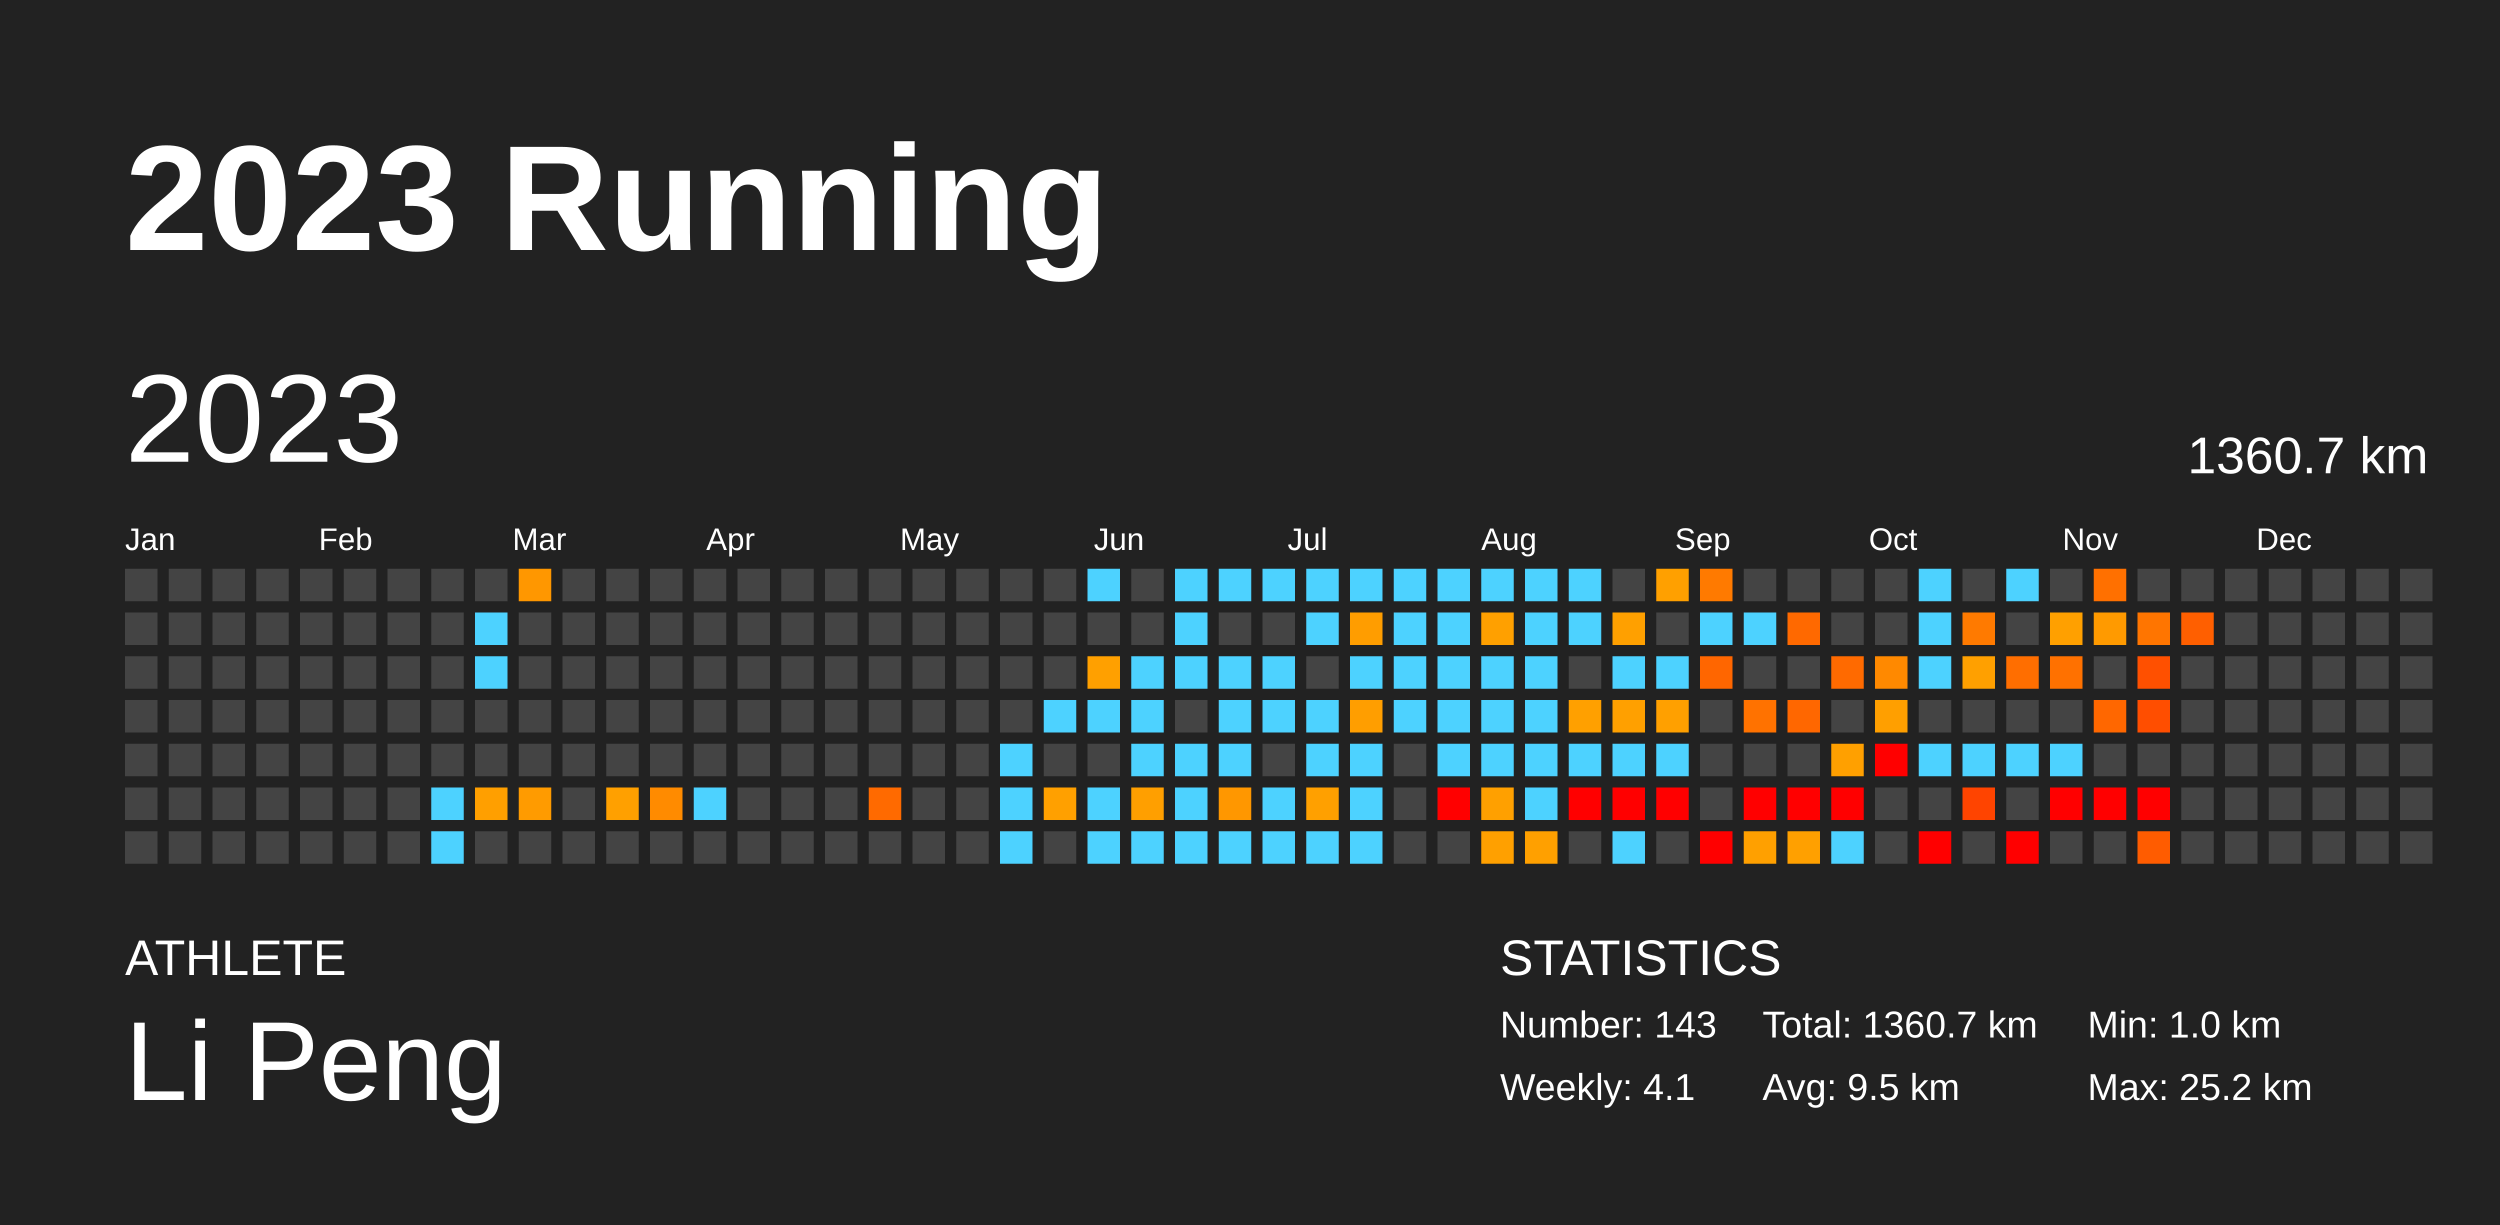
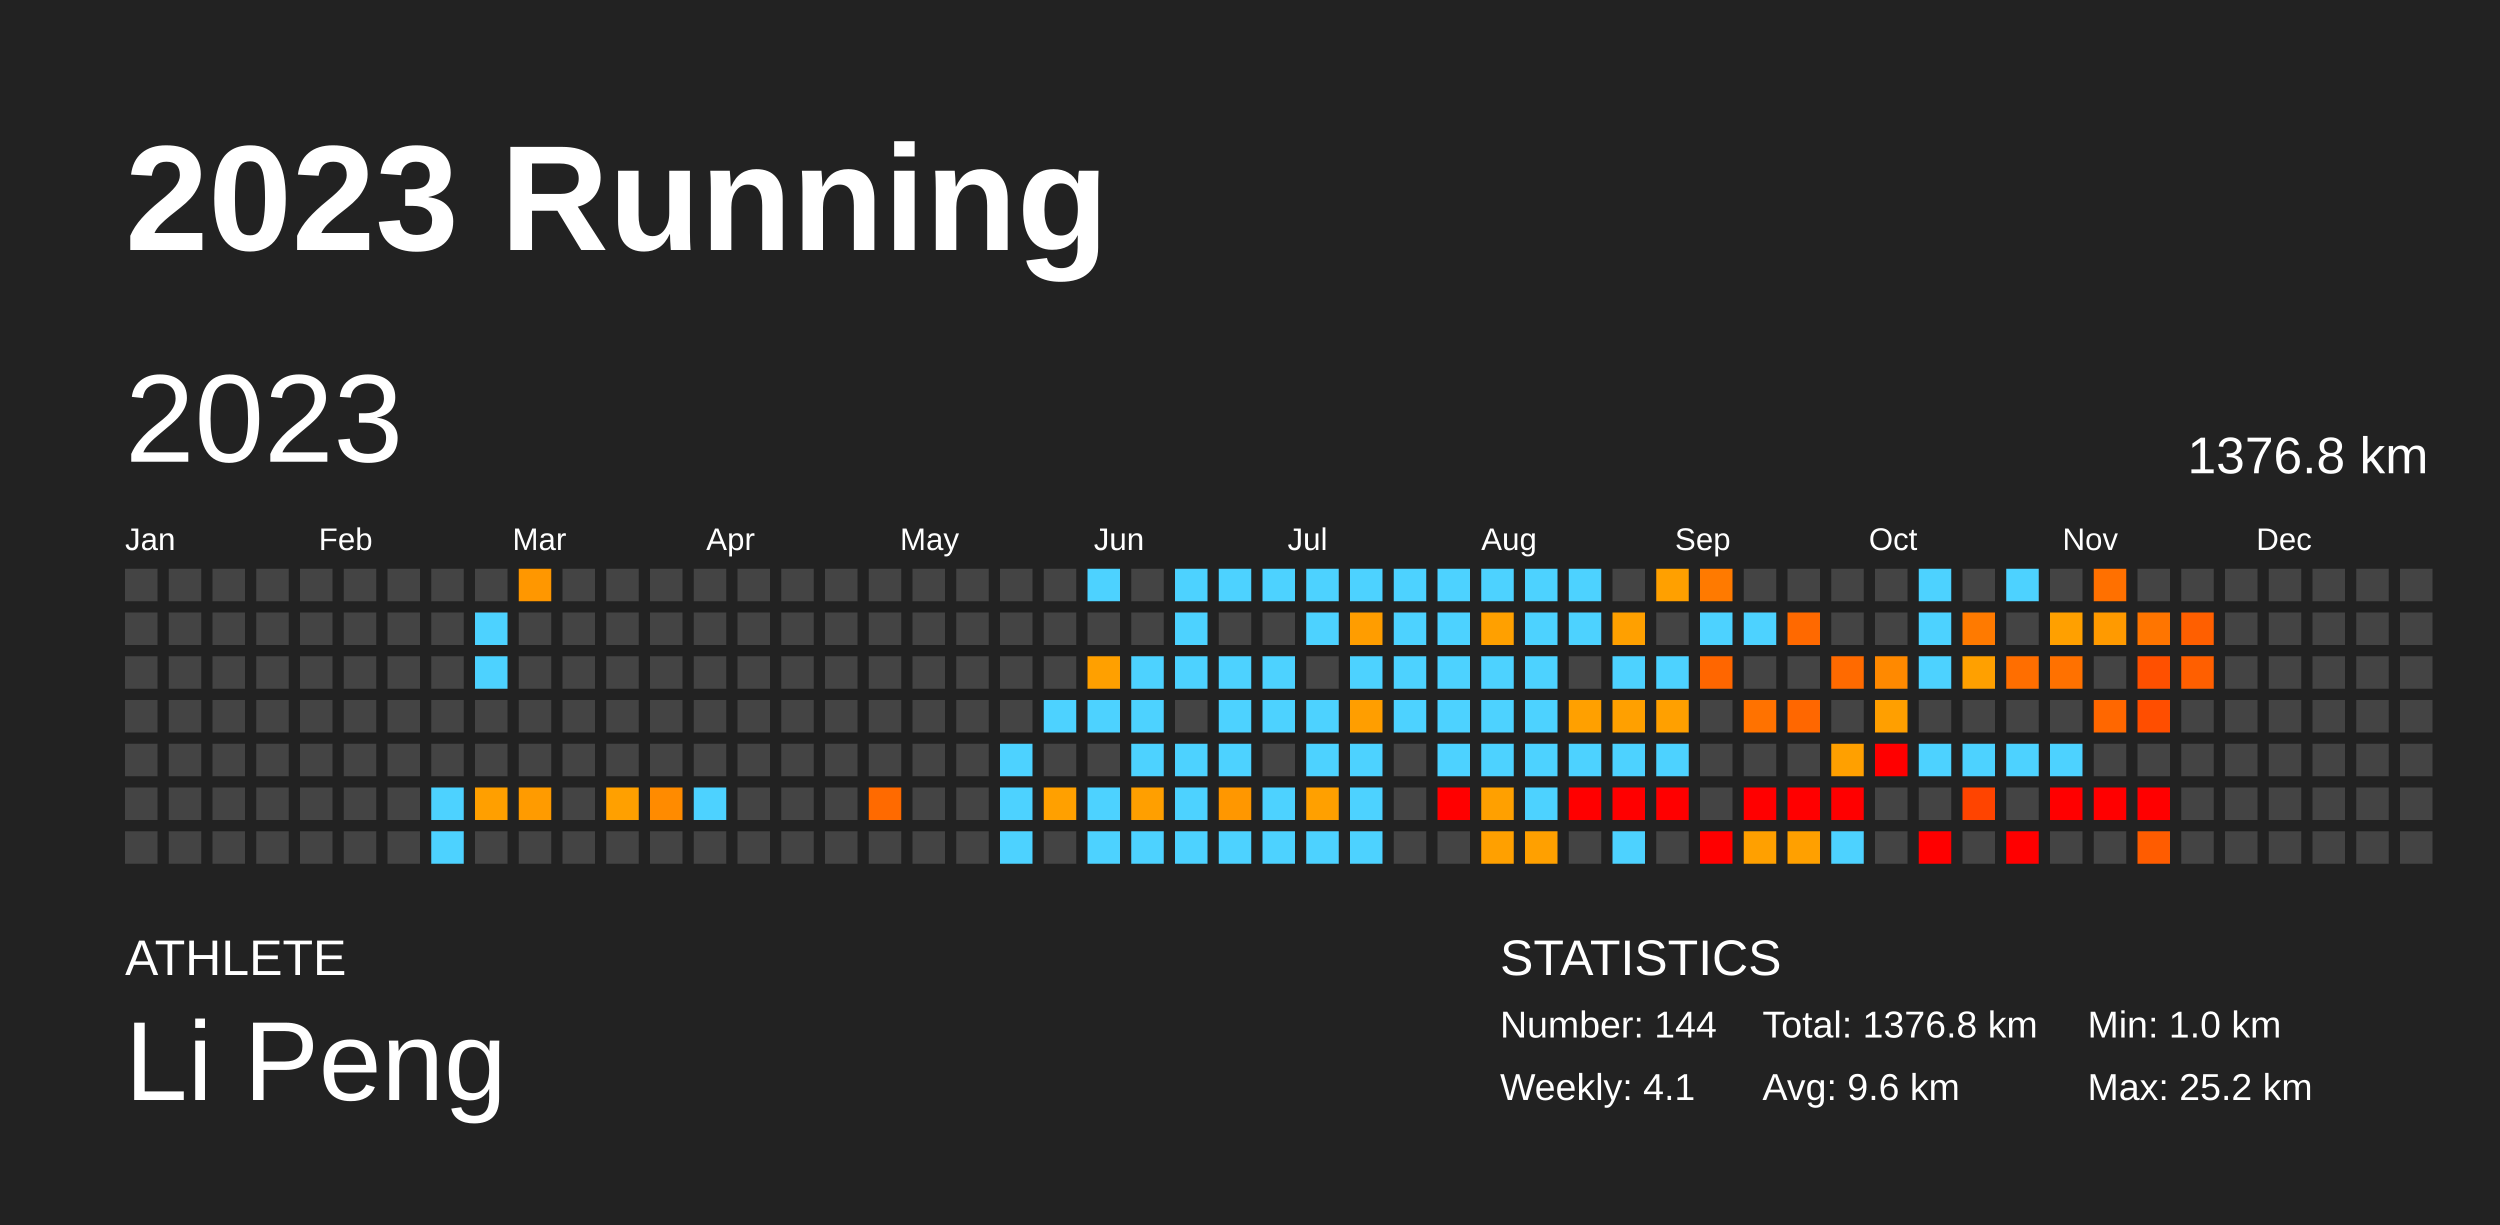
<svg xmlns="http://www.w3.org/2000/svg" baseProfile="full" height="98mm" version="1.1" viewBox="0,0,200,98" width="200mm">
  <defs />
  <rect fill="#222222" height="98" width="200" x="0" y="0" />
  <text fill="#FFFFFF" style="font-size:12px; font-family:Arial; font-weight:bold;" x="10" y="20">2023 Running</text>
  <text fill="#FFFFFF" style="font-size:4px; font-family:Arial" x="10" y="78">ATHLETE</text>
  <text fill="#FFFFFF" style="font-size:9px; font-family:Arial" x="10" y="88">Li Peng</text>
  <text fill="#FFFFFF" style="font-size:4px; font-family:Arial" x="120" y="78">STATISTICS</text>
-   <text fill="#FFFFFF" style="font-size:3px; font-family:Arial" x="120" y="83">Number: 143</text>
+   <text fill="#FFFFFF" style="font-size:3px; font-family:Arial" x="120" y="83">Number: 144</text>
  <text fill="#FFFFFF" style="font-size:3px; font-family:Arial" x="120" y="88">Weekly: 4.1</text>
-   <text fill="#FFFFFF" style="font-size:3px; font-family:Arial" x="141" y="83">Total: 1360.7 km</text>
-   <text fill="#FFFFFF" style="font-size:3px; font-family:Arial" x="141" y="88">Avg: 9.5 km</text>
+   <text fill="#FFFFFF" style="font-size:3px; font-family:Arial" x="141" y="83">Total: 1376.8 km</text>
+   <text fill="#FFFFFF" style="font-size:3px; font-family:Arial" x="141" y="88">Avg: 9.6 km</text>
  <text fill="#FFFFFF" style="font-size:3px; font-family:Arial" x="167" y="83">Min: 1.0 km</text>
  <text fill="#FFFFFF" style="font-size:3px; font-family:Arial" x="167" y="88">Max: 25.2 km</text>
  <text dominant-baseline="hanging" fill="#FFFFFF" style="font-size:10.0px; font-family:Arial;" x="10" y="30">2023</text>
-   <text dominant-baseline="hanging" fill="#FFFFFF" style="font-size:4.125px; font-family:Arial;" x="175" y="35">1360.7 km</text>
+   <text dominant-baseline="hanging" fill="#FFFFFF" style="font-size:4.125px; font-family:Arial;" x="175" y="35">1376.8 km</text>
  <text fill="#FFFFFF" style="font-size:2.5px; font-family:Arial" x="10.0" y="44">Jan</text>
  <text fill="#FFFFFF" style="font-size:2.5px; font-family:Arial" x="25.5" y="44">Feb</text>
  <text fill="#FFFFFF" style="font-size:2.5px; font-family:Arial" x="41.0" y="44">Mar</text>
  <text fill="#FFFFFF" style="font-size:2.5px; font-family:Arial" x="56.5" y="44">Apr</text>
  <text fill="#FFFFFF" style="font-size:2.5px; font-family:Arial" x="72.0" y="44">May</text>
  <text fill="#FFFFFF" style="font-size:2.5px; font-family:Arial" x="87.5" y="44">Jun</text>
  <text fill="#FFFFFF" style="font-size:2.5px; font-family:Arial" x="103.0" y="44">Jul</text>
  <text fill="#FFFFFF" style="font-size:2.5px; font-family:Arial" x="118.5" y="44">Aug</text>
  <text fill="#FFFFFF" style="font-size:2.5px; font-family:Arial" x="134.0" y="44">Sep</text>
  <text fill="#FFFFFF" style="font-size:2.5px; font-family:Arial" x="149.5" y="44">Oct</text>
  <text fill="#FFFFFF" style="font-size:2.5px; font-family:Arial" x="165.0" y="44">Nov</text>
  <text fill="#FFFFFF" style="font-size:2.5px; font-family:Arial" x="180.5" y="44">Dec</text>
  <rect fill="#444444" height="2.6" width="2.6" x="10.0" y="45.5" />
  <rect fill="#444444" height="2.6" width="2.6" x="10.0" y="49.0" />
  <rect fill="#444444" height="2.6" width="2.6" x="10.0" y="52.5" />
  <rect fill="#444444" height="2.6" width="2.6" x="10.0" y="56.0" />
  <rect fill="#444444" height="2.6" width="2.6" x="10.0" y="59.5" />
  <rect fill="#444444" height="2.6" width="2.6" x="10.0" y="63.0" />
  <rect fill="#444444" height="2.6" width="2.6" x="10.0" y="66.5" />
  <rect fill="#444444" height="2.6" width="2.6" x="13.5" y="45.5" />
  <rect fill="#444444" height="2.6" width="2.6" x="13.5" y="49.0" />
  <rect fill="#444444" height="2.6" width="2.6" x="13.5" y="52.5" />
  <rect fill="#444444" height="2.6" width="2.6" x="13.5" y="56.0" />
  <rect fill="#444444" height="2.6" width="2.6" x="13.5" y="59.5" />
  <rect fill="#444444" height="2.6" width="2.6" x="13.5" y="63.0" />
  <rect fill="#444444" height="2.6" width="2.6" x="13.5" y="66.5" />
  <rect fill="#444444" height="2.6" width="2.6" x="17.0" y="45.5" />
  <rect fill="#444444" height="2.6" width="2.6" x="17.0" y="49.0" />
  <rect fill="#444444" height="2.6" width="2.6" x="17.0" y="52.5" />
  <rect fill="#444444" height="2.6" width="2.6" x="17.0" y="56.0" />
  <rect fill="#444444" height="2.6" width="2.6" x="17.0" y="59.5" />
  <rect fill="#444444" height="2.6" width="2.6" x="17.0" y="63.0" />
  <rect fill="#444444" height="2.6" width="2.6" x="17.0" y="66.5" />
  <rect fill="#444444" height="2.6" width="2.6" x="20.5" y="45.5" />
  <rect fill="#444444" height="2.6" width="2.6" x="20.5" y="49.0" />
  <rect fill="#444444" height="2.6" width="2.6" x="20.5" y="52.5" />
  <rect fill="#444444" height="2.6" width="2.6" x="20.5" y="56.0" />
  <rect fill="#444444" height="2.6" width="2.6" x="20.5" y="59.5" />
  <rect fill="#444444" height="2.6" width="2.6" x="20.5" y="63.0" />
  <rect fill="#444444" height="2.6" width="2.6" x="20.5" y="66.5" />
  <rect fill="#444444" height="2.6" width="2.6" x="24.0" y="45.5" />
  <rect fill="#444444" height="2.6" width="2.6" x="24.0" y="49.0" />
  <rect fill="#444444" height="2.6" width="2.6" x="24.0" y="52.5" />
  <rect fill="#444444" height="2.6" width="2.6" x="24.0" y="56.0" />
  <rect fill="#444444" height="2.6" width="2.6" x="24.0" y="59.5" />
  <rect fill="#444444" height="2.6" width="2.6" x="24.0" y="63.0" />
  <rect fill="#444444" height="2.6" width="2.6" x="24.0" y="66.5" />
  <rect fill="#444444" height="2.6" width="2.6" x="27.5" y="45.5" />
  <rect fill="#444444" height="2.6" width="2.6" x="27.5" y="49.0" />
  <rect fill="#444444" height="2.6" width="2.6" x="27.5" y="52.5" />
  <rect fill="#444444" height="2.6" width="2.6" x="27.5" y="56.0" />
  <rect fill="#444444" height="2.6" width="2.6" x="27.5" y="59.5" />
  <rect fill="#444444" height="2.6" width="2.6" x="27.5" y="63.0" />
  <rect fill="#444444" height="2.6" width="2.6" x="27.5" y="66.5" />
  <rect fill="#444444" height="2.6" width="2.6" x="31.0" y="45.5" />
  <rect fill="#444444" height="2.6" width="2.6" x="31.0" y="49.0" />
  <rect fill="#444444" height="2.6" width="2.6" x="31.0" y="52.5" />
  <rect fill="#444444" height="2.6" width="2.6" x="31.0" y="56.0" />
  <rect fill="#444444" height="2.6" width="2.6" x="31.0" y="59.5" />
  <rect fill="#444444" height="2.6" width="2.6" x="31.0" y="63.0" />
  <rect fill="#444444" height="2.6" width="2.6" x="31.0" y="66.5" />
  <rect fill="#444444" height="2.6" width="2.6" x="34.5" y="45.5" />
  <rect fill="#444444" height="2.6" width="2.6" x="34.5" y="49.0" />
  <rect fill="#444444" height="2.6" width="2.6" x="34.5" y="52.5" />
  <rect fill="#444444" height="2.6" width="2.6" x="34.5" y="56.0" />
  <rect fill="#444444" height="2.6" width="2.6" x="34.5" y="59.5" />
  <rect fill="#4dd2ff" height="2.6" width="2.6" x="34.5" y="63.0" />
  <rect fill="#4dd2ff" height="2.6" width="2.6" x="34.5" y="66.5" />
  <rect fill="#444444" height="2.6" width="2.6" x="38.0" y="45.5" />
  <rect fill="#4dd2ff" height="2.6" width="2.6" x="38.0" y="49.0" />
  <rect fill="#4dd2ff" height="2.6" width="2.6" x="38.0" y="52.5" />
  <rect fill="#444444" height="2.6" width="2.6" x="38.0" y="56.0" />
  <rect fill="#444444" height="2.6" width="2.6" x="38.0" y="59.5" />
  <rect fill="#ff9f00" height="2.6" width="2.6" x="38.0" y="63.0" />
  <rect fill="#444444" height="2.6" width="2.6" x="38.0" y="66.5" />
  <rect fill="#ff9700" height="2.6" width="2.6" x="41.5" y="45.5" />
  <rect fill="#444444" height="2.6" width="2.6" x="41.5" y="49.0" />
  <rect fill="#444444" height="2.6" width="2.6" x="41.5" y="52.5" />
  <rect fill="#444444" height="2.6" width="2.6" x="41.5" y="56.0" />
  <rect fill="#444444" height="2.6" width="2.6" x="41.5" y="59.5" />
  <rect fill="#ff9b00" height="2.6" width="2.6" x="41.5" y="63.0" />
  <rect fill="#444444" height="2.6" width="2.6" x="41.5" y="66.5" />
  <rect fill="#444444" height="2.6" width="2.6" x="45.0" y="45.5" />
  <rect fill="#444444" height="2.6" width="2.6" x="45.0" y="49.0" />
  <rect fill="#444444" height="2.6" width="2.6" x="45.0" y="52.5" />
  <rect fill="#444444" height="2.6" width="2.6" x="45.0" y="56.0" />
  <rect fill="#444444" height="2.6" width="2.6" x="45.0" y="59.5" />
  <rect fill="#444444" height="2.6" width="2.6" x="45.0" y="63.0" />
  <rect fill="#444444" height="2.6" width="2.6" x="45.0" y="66.5" />
  <rect fill="#444444" height="2.6" width="2.6" x="48.5" y="45.5" />
  <rect fill="#444444" height="2.6" width="2.6" x="48.5" y="49.0" />
  <rect fill="#444444" height="2.6" width="2.6" x="48.5" y="52.5" />
  <rect fill="#444444" height="2.6" width="2.6" x="48.5" y="56.0" />
  <rect fill="#444444" height="2.6" width="2.6" x="48.5" y="59.5" />
  <rect fill="#ffa000" height="2.6" width="2.6" x="48.5" y="63.0" />
  <rect fill="#444444" height="2.6" width="2.6" x="48.5" y="66.5" />
  <rect fill="#444444" height="2.6" width="2.6" x="52.0" y="45.5" />
  <rect fill="#444444" height="2.6" width="2.6" x="52.0" y="49.0" />
  <rect fill="#444444" height="2.6" width="2.6" x="52.0" y="52.5" />
  <rect fill="#444444" height="2.6" width="2.6" x="52.0" y="56.0" />
  <rect fill="#444444" height="2.6" width="2.6" x="52.0" y="59.5" />
  <rect fill="#ff8b00" height="2.6" width="2.6" x="52.0" y="63.0" />
  <rect fill="#444444" height="2.6" width="2.6" x="52.0" y="66.5" />
  <rect fill="#444444" height="2.6" width="2.6" x="55.5" y="45.5" />
  <rect fill="#444444" height="2.6" width="2.6" x="55.5" y="49.0" />
  <rect fill="#444444" height="2.6" width="2.6" x="55.5" y="52.5" />
  <rect fill="#444444" height="2.6" width="2.6" x="55.5" y="56.0" />
  <rect fill="#444444" height="2.6" width="2.6" x="55.5" y="59.5" />
  <rect fill="#4dd2ff" height="2.6" width="2.6" x="55.5" y="63.0" />
  <rect fill="#444444" height="2.6" width="2.6" x="55.5" y="66.5" />
  <rect fill="#444444" height="2.6" width="2.6" x="59.0" y="45.5" />
  <rect fill="#444444" height="2.6" width="2.6" x="59.0" y="49.0" />
  <rect fill="#444444" height="2.6" width="2.6" x="59.0" y="52.5" />
  <rect fill="#444444" height="2.6" width="2.6" x="59.0" y="56.0" />
  <rect fill="#444444" height="2.6" width="2.6" x="59.0" y="59.5" />
  <rect fill="#444444" height="2.6" width="2.6" x="59.0" y="63.0" />
  <rect fill="#444444" height="2.6" width="2.6" x="59.0" y="66.5" />
  <rect fill="#444444" height="2.6" width="2.6" x="62.5" y="45.5" />
  <rect fill="#444444" height="2.6" width="2.6" x="62.5" y="49.0" />
  <rect fill="#444444" height="2.6" width="2.6" x="62.5" y="52.5" />
  <rect fill="#444444" height="2.6" width="2.6" x="62.5" y="56.0" />
  <rect fill="#444444" height="2.6" width="2.6" x="62.5" y="59.5" />
  <rect fill="#444444" height="2.6" width="2.6" x="62.5" y="63.0" />
  <rect fill="#444444" height="2.6" width="2.6" x="62.5" y="66.5" />
  <rect fill="#444444" height="2.6" width="2.6" x="66.0" y="45.5" />
  <rect fill="#444444" height="2.6" width="2.6" x="66.0" y="49.0" />
  <rect fill="#444444" height="2.6" width="2.6" x="66.0" y="52.5" />
  <rect fill="#444444" height="2.6" width="2.6" x="66.0" y="56.0" />
  <rect fill="#444444" height="2.6" width="2.6" x="66.0" y="59.5" />
  <rect fill="#444444" height="2.6" width="2.6" x="66.0" y="63.0" />
  <rect fill="#444444" height="2.6" width="2.6" x="66.0" y="66.5" />
  <rect fill="#444444" height="2.6" width="2.6" x="69.5" y="45.5" />
  <rect fill="#444444" height="2.6" width="2.6" x="69.5" y="49.0" />
  <rect fill="#444444" height="2.6" width="2.6" x="69.5" y="52.5" />
  <rect fill="#444444" height="2.6" width="2.6" x="69.5" y="56.0" />
  <rect fill="#444444" height="2.6" width="2.6" x="69.5" y="59.5" />
  <rect fill="#ff6a00" height="2.6" width="2.6" x="69.5" y="63.0" />
  <rect fill="#444444" height="2.6" width="2.6" x="69.5" y="66.5" />
  <rect fill="#444444" height="2.6" width="2.6" x="73.0" y="45.5" />
  <rect fill="#444444" height="2.6" width="2.6" x="73.0" y="49.0" />
  <rect fill="#444444" height="2.6" width="2.6" x="73.0" y="52.5" />
  <rect fill="#444444" height="2.6" width="2.6" x="73.0" y="56.0" />
  <rect fill="#444444" height="2.6" width="2.6" x="73.0" y="59.5" />
  <rect fill="#444444" height="2.6" width="2.6" x="73.0" y="63.0" />
  <rect fill="#444444" height="2.6" width="2.6" x="73.0" y="66.5" />
  <rect fill="#444444" height="2.6" width="2.6" x="76.5" y="45.5" />
  <rect fill="#444444" height="2.6" width="2.6" x="76.5" y="49.0" />
  <rect fill="#444444" height="2.6" width="2.6" x="76.5" y="52.5" />
  <rect fill="#444444" height="2.6" width="2.6" x="76.5" y="56.0" />
  <rect fill="#444444" height="2.6" width="2.6" x="76.5" y="59.5" />
  <rect fill="#444444" height="2.6" width="2.6" x="76.5" y="63.0" />
  <rect fill="#444444" height="2.6" width="2.6" x="76.5" y="66.5" />
  <rect fill="#444444" height="2.6" width="2.6" x="80.0" y="45.5" />
  <rect fill="#444444" height="2.6" width="2.6" x="80.0" y="49.0" />
  <rect fill="#444444" height="2.6" width="2.6" x="80.0" y="52.5" />
  <rect fill="#444444" height="2.6" width="2.6" x="80.0" y="56.0" />
  <rect fill="#4dd2ff" height="2.6" width="2.6" x="80.0" y="59.5" />
  <rect fill="#4dd2ff" height="2.6" width="2.6" x="80.0" y="63.0" />
  <rect fill="#4dd2ff" height="2.6" width="2.6" x="80.0" y="66.5" />
  <rect fill="#444444" height="2.6" width="2.6" x="83.5" y="45.5" />
  <rect fill="#444444" height="2.6" width="2.6" x="83.5" y="49.0" />
  <rect fill="#444444" height="2.6" width="2.6" x="83.5" y="52.5" />
  <rect fill="#4dd2ff" height="2.6" width="2.6" x="83.5" y="56.0" />
  <rect fill="#444444" height="2.6" width="2.6" x="83.5" y="59.5" />
  <rect fill="#ffa000" height="2.6" width="2.6" x="83.5" y="63.0" />
  <rect fill="#444444" height="2.6" width="2.6" x="83.5" y="66.5" />
  <rect fill="#4dd2ff" height="2.6" width="2.6" x="87.0" y="45.5" />
  <rect fill="#444444" height="2.6" width="2.6" x="87.0" y="49.0" />
  <rect fill="#ffa000" height="2.6" width="2.6" x="87.0" y="52.5" />
  <rect fill="#4dd2ff" height="2.6" width="2.6" x="87.0" y="56.0" />
  <rect fill="#444444" height="2.6" width="2.6" x="87.0" y="59.5" />
  <rect fill="#4dd2ff" height="2.6" width="2.6" x="87.0" y="63.0" />
  <rect fill="#4dd2ff" height="2.6" width="2.6" x="87.0" y="66.5" />
  <rect fill="#444444" height="2.6" width="2.6" x="90.5" y="45.5" />
  <rect fill="#444444" height="2.6" width="2.6" x="90.5" y="49.0" />
  <rect fill="#4dd2ff" height="2.6" width="2.6" x="90.5" y="52.5" />
  <rect fill="#4dd2ff" height="2.6" width="2.6" x="90.5" y="56.0" />
  <rect fill="#4dd2ff" height="2.6" width="2.6" x="90.5" y="59.5" />
  <rect fill="#ff9f00" height="2.6" width="2.6" x="90.5" y="63.0" />
  <rect fill="#4dd2ff" height="2.6" width="2.6" x="90.5" y="66.5" />
  <rect fill="#4dd2ff" height="2.6" width="2.6" x="94.0" y="45.5" />
  <rect fill="#4dd2ff" height="2.6" width="2.6" x="94.0" y="49.0" />
  <rect fill="#4dd2ff" height="2.6" width="2.6" x="94.0" y="52.5" />
  <rect fill="#444444" height="2.6" width="2.6" x="94.0" y="56.0" />
  <rect fill="#4dd2ff" height="2.6" width="2.6" x="94.0" y="59.5" />
  <rect fill="#4dd2ff" height="2.6" width="2.6" x="94.0" y="63.0" />
  <rect fill="#4dd2ff" height="2.6" width="2.6" x="94.0" y="66.5" />
  <rect fill="#4dd2ff" height="2.6" width="2.6" x="97.5" y="45.5" />
  <rect fill="#444444" height="2.6" width="2.6" x="97.5" y="49.0" />
  <rect fill="#4dd2ff" height="2.6" width="2.6" x="97.5" y="52.5" />
  <rect fill="#4dd2ff" height="2.6" width="2.6" x="97.5" y="56.0" />
  <rect fill="#4dd2ff" height="2.6" width="2.6" x="97.5" y="59.5" />
  <rect fill="#ff9700" height="2.6" width="2.6" x="97.5" y="63.0" />
  <rect fill="#4dd2ff" height="2.6" width="2.6" x="97.5" y="66.5" />
  <rect fill="#4dd2ff" height="2.6" width="2.6" x="101.0" y="45.5" />
  <rect fill="#444444" height="2.6" width="2.6" x="101.0" y="49.0" />
  <rect fill="#4dd2ff" height="2.6" width="2.6" x="101.0" y="52.5" />
  <rect fill="#4dd2ff" height="2.6" width="2.6" x="101.0" y="56.0" />
  <rect fill="#444444" height="2.6" width="2.6" x="101.0" y="59.5" />
  <rect fill="#4dd2ff" height="2.6" width="2.6" x="101.0" y="63.0" />
  <rect fill="#4dd2ff" height="2.6" width="2.6" x="101.0" y="66.5" />
  <rect fill="#4dd2ff" height="2.6" width="2.6" x="104.5" y="45.5" />
  <rect fill="#4dd2ff" height="2.6" width="2.6" x="104.5" y="49.0" />
  <rect fill="#444444" height="2.6" width="2.6" x="104.5" y="52.5" />
  <rect fill="#4dd2ff" height="2.6" width="2.6" x="104.5" y="56.0" />
  <rect fill="#4dd2ff" height="2.6" width="2.6" x="104.5" y="59.5" />
  <rect fill="#ffa000" height="2.6" width="2.6" x="104.5" y="63.0" />
  <rect fill="#4dd2ff" height="2.6" width="2.6" x="104.5" y="66.5" />
  <rect fill="#4dd2ff" height="2.6" width="2.6" x="108.0" y="45.5" />
  <rect fill="#ff9d00" height="2.6" width="2.6" x="108.0" y="49.0" />
  <rect fill="#4dd2ff" height="2.6" width="2.6" x="108.0" y="52.5" />
  <rect fill="#ff9e00" height="2.6" width="2.6" x="108.0" y="56.0" />
  <rect fill="#4dd2ff" height="2.6" width="2.6" x="108.0" y="59.5" />
  <rect fill="#4dd2ff" height="2.6" width="2.6" x="108.0" y="63.0" />
  <rect fill="#4dd2ff" height="2.6" width="2.6" x="108.0" y="66.5" />
  <rect fill="#4dd2ff" height="2.6" width="2.6" x="111.5" y="45.5" />
  <rect fill="#4dd2ff" height="2.6" width="2.6" x="111.5" y="49.0" />
  <rect fill="#4dd2ff" height="2.6" width="2.6" x="111.5" y="52.5" />
  <rect fill="#4dd2ff" height="2.6" width="2.6" x="111.5" y="56.0" />
  <rect fill="#444444" height="2.6" width="2.6" x="111.5" y="59.5" />
  <rect fill="#444444" height="2.6" width="2.6" x="111.5" y="63.0" />
  <rect fill="#444444" height="2.6" width="2.6" x="111.5" y="66.5" />
  <rect fill="#4dd2ff" height="2.6" width="2.6" x="115.0" y="45.5" />
  <rect fill="#4dd2ff" height="2.6" width="2.6" x="115.0" y="49.0" />
  <rect fill="#4dd2ff" height="2.6" width="2.6" x="115.0" y="52.5" />
  <rect fill="#4dd2ff" height="2.6" width="2.6" x="115.0" y="56.0" />
  <rect fill="#4dd2ff" height="2.6" width="2.6" x="115.0" y="59.5" />
  <rect fill="red" height="2.6" width="2.6" x="115.0" y="63.0" />
  <rect fill="#444444" height="2.6" width="2.6" x="115.0" y="66.5" />
  <rect fill="#4dd2ff" height="2.6" width="2.6" x="118.5" y="45.5" />
  <rect fill="#ffa000" height="2.6" width="2.6" x="118.5" y="49.0" />
  <rect fill="#4dd2ff" height="2.6" width="2.6" x="118.5" y="52.5" />
  <rect fill="#4dd2ff" height="2.6" width="2.6" x="118.5" y="56.0" />
  <rect fill="#4dd2ff" height="2.6" width="2.6" x="118.5" y="59.5" />
  <rect fill="#ffa000" height="2.6" width="2.6" x="118.5" y="63.0" />
  <rect fill="#ffa000" height="2.6" width="2.6" x="118.5" y="66.5" />
  <rect fill="#4dd2ff" height="2.6" width="2.6" x="122.0" y="45.5" />
  <rect fill="#4dd2ff" height="2.6" width="2.6" x="122.0" y="49.0" />
  <rect fill="#4dd2ff" height="2.6" width="2.6" x="122.0" y="52.5" />
  <rect fill="#4dd2ff" height="2.6" width="2.6" x="122.0" y="56.0" />
  <rect fill="#4dd2ff" height="2.6" width="2.6" x="122.0" y="59.5" />
  <rect fill="#4dd2ff" height="2.6" width="2.6" x="122.0" y="63.0" />
  <rect fill="#ffa000" height="2.6" width="2.6" x="122.0" y="66.5" />
  <rect fill="#4dd2ff" height="2.6" width="2.6" x="125.5" y="45.5" />
  <rect fill="#4dd2ff" height="2.6" width="2.6" x="125.5" y="49.0" />
  <rect fill="#444444" height="2.6" width="2.6" x="125.5" y="52.5" />
  <rect fill="#ffa000" height="2.6" width="2.6" x="125.5" y="56.0" />
  <rect fill="#4dd2ff" height="2.6" width="2.6" x="125.5" y="59.5" />
  <rect fill="red" height="2.6" width="2.6" x="125.5" y="63.0" />
  <rect fill="#444444" height="2.6" width="2.6" x="125.5" y="66.5" />
  <rect fill="#444444" height="2.6" width="2.6" x="129.0" y="45.5" />
  <rect fill="#ffa000" height="2.6" width="2.6" x="129.0" y="49.0" />
  <rect fill="#4dd2ff" height="2.6" width="2.6" x="129.0" y="52.5" />
  <rect fill="#ffa000" height="2.6" width="2.6" x="129.0" y="56.0" />
  <rect fill="#4dd2ff" height="2.6" width="2.6" x="129.0" y="59.5" />
  <rect fill="red" height="2.6" width="2.6" x="129.0" y="63.0" />
  <rect fill="#4dd2ff" height="2.6" width="2.6" x="129.0" y="66.5" />
  <rect fill="#ffa000" height="2.6" width="2.6" x="132.5" y="45.5" />
  <rect fill="#444444" height="2.6" width="2.6" x="132.5" y="49.0" />
  <rect fill="#4dd2ff" height="2.6" width="2.6" x="132.5" y="52.5" />
  <rect fill="#ffa000" height="2.6" width="2.6" x="132.5" y="56.0" />
  <rect fill="#4dd2ff" height="2.6" width="2.6" x="132.5" y="59.5" />
  <rect fill="red" height="2.6" width="2.6" x="132.5" y="63.0" />
  <rect fill="#444444" height="2.6" width="2.6" x="132.5" y="66.5" />
  <rect fill="#ff7a00" height="2.6" width="2.6" x="136.0" y="45.5" />
  <rect fill="#4dd2ff" height="2.6" width="2.6" x="136.0" y="49.0" />
  <rect fill="#ff6600" height="2.6" width="2.6" x="136.0" y="52.5" />
  <rect fill="#444444" height="2.6" width="2.6" x="136.0" y="56.0" />
  <rect fill="#444444" height="2.6" width="2.6" x="136.0" y="59.5" />
  <rect fill="#444444" height="2.6" width="2.6" x="136.0" y="63.0" />
  <rect fill="red" height="2.6" width="2.6" x="136.0" y="66.5" />
  <rect fill="#444444" height="2.6" width="2.6" x="139.5" y="45.5" />
  <rect fill="#4dd2ff" height="2.6" width="2.6" x="139.5" y="49.0" />
  <rect fill="#444444" height="2.6" width="2.6" x="139.5" y="52.5" />
  <rect fill="#ff7200" height="2.6" width="2.6" x="139.5" y="56.0" />
  <rect fill="#444444" height="2.6" width="2.6" x="139.5" y="59.5" />
  <rect fill="red" height="2.6" width="2.6" x="139.5" y="63.0" />
  <rect fill="#ffa000" height="2.6" width="2.6" x="139.5" y="66.5" />
  <rect fill="#444444" height="2.6" width="2.6" x="143.0" y="45.5" />
  <rect fill="#ff6900" height="2.6" width="2.6" x="143.0" y="49.0" />
  <rect fill="#444444" height="2.6" width="2.6" x="143.0" y="52.5" />
  <rect fill="#ff6700" height="2.6" width="2.6" x="143.0" y="56.0" />
  <rect fill="#444444" height="2.6" width="2.6" x="143.0" y="59.5" />
  <rect fill="red" height="2.6" width="2.6" x="143.0" y="63.0" />
  <rect fill="#ffa000" height="2.6" width="2.6" x="143.0" y="66.5" />
  <rect fill="#444444" height="2.6" width="2.6" x="146.5" y="45.5" />
  <rect fill="#444444" height="2.6" width="2.6" x="146.5" y="49.0" />
  <rect fill="#ff6a00" height="2.6" width="2.6" x="146.5" y="52.5" />
  <rect fill="#444444" height="2.6" width="2.6" x="146.5" y="56.0" />
  <rect fill="#ffa000" height="2.6" width="2.6" x="146.5" y="59.5" />
  <rect fill="red" height="2.6" width="2.6" x="146.5" y="63.0" />
  <rect fill="#4dd2ff" height="2.6" width="2.6" x="146.5" y="66.5" />
  <rect fill="#444444" height="2.6" width="2.6" x="150.0" y="45.5" />
  <rect fill="#444444" height="2.6" width="2.6" x="150.0" y="49.0" />
  <rect fill="#ff8900" height="2.6" width="2.6" x="150.0" y="52.5" />
  <rect fill="#ff9f00" height="2.6" width="2.6" x="150.0" y="56.0" />
  <rect fill="red" height="2.6" width="2.6" x="150.0" y="59.5" />
  <rect fill="#444444" height="2.6" width="2.6" x="150.0" y="63.0" />
  <rect fill="#444444" height="2.6" width="2.6" x="150.0" y="66.5" />
  <rect fill="#4dd2ff" height="2.6" width="2.6" x="153.5" y="45.5" />
  <rect fill="#4dd2ff" height="2.6" width="2.6" x="153.5" y="49.0" />
  <rect fill="#4dd2ff" height="2.6" width="2.6" x="153.5" y="52.5" />
  <rect fill="#444444" height="2.6" width="2.6" x="153.5" y="56.0" />
  <rect fill="#4dd2ff" height="2.6" width="2.6" x="153.5" y="59.5" />
  <rect fill="#444444" height="2.6" width="2.6" x="153.5" y="63.0" />
  <rect fill="red" height="2.6" width="2.6" x="153.5" y="66.5" />
  <rect fill="#444444" height="2.6" width="2.6" x="157.0" y="45.5" />
  <rect fill="#ff7a00" height="2.6" width="2.6" x="157.0" y="49.0" />
  <rect fill="#ffa000" height="2.6" width="2.6" x="157.0" y="52.5" />
  <rect fill="#444444" height="2.6" width="2.6" x="157.0" y="56.0" />
  <rect fill="#4dd2ff" height="2.6" width="2.6" x="157.0" y="59.5" />
  <rect fill="#ff4400" height="2.6" width="2.6" x="157.0" y="63.0" />
  <rect fill="#444444" height="2.6" width="2.6" x="157.0" y="66.5" />
  <rect fill="#4dd2ff" height="2.6" width="2.6" x="160.5" y="45.5" />
  <rect fill="#444444" height="2.6" width="2.6" x="160.5" y="49.0" />
  <rect fill="#ff6e00" height="2.6" width="2.6" x="160.5" y="52.5" />
  <rect fill="#444444" height="2.6" width="2.6" x="160.5" y="56.0" />
  <rect fill="#4dd2ff" height="2.6" width="2.6" x="160.5" y="59.5" />
  <rect fill="#444444" height="2.6" width="2.6" x="160.5" y="63.0" />
  <rect fill="red" height="2.6" width="2.6" x="160.5" y="66.5" />
  <rect fill="#444444" height="2.6" width="2.6" x="164.0" y="45.5" />
  <rect fill="#ffa000" height="2.6" width="2.6" x="164.0" y="49.0" />
  <rect fill="#ff7100" height="2.6" width="2.6" x="164.0" y="52.5" />
  <rect fill="#444444" height="2.6" width="2.6" x="164.0" y="56.0" />
  <rect fill="#4dd2ff" height="2.6" width="2.6" x="164.0" y="59.5" />
  <rect fill="red" height="2.6" width="2.6" x="164.0" y="63.0" />
  <rect fill="#444444" height="2.6" width="2.6" x="164.0" y="66.5" />
  <rect fill="#ff7000" height="2.6" width="2.6" x="167.5" y="45.5" />
  <rect fill="#ff9a00" height="2.6" width="2.6" x="167.5" y="49.0" />
  <rect fill="#444444" height="2.6" width="2.6" x="167.5" y="52.5" />
  <rect fill="#ff6700" height="2.6" width="2.6" x="167.5" y="56.0" />
  <rect fill="#444444" height="2.6" width="2.6" x="167.5" y="59.5" />
  <rect fill="red" height="2.6" width="2.6" x="167.5" y="63.0" />
  <rect fill="#444444" height="2.6" width="2.6" x="167.5" y="66.5" />
  <rect fill="#444444" height="2.6" width="2.6" x="171.0" y="45.5" />
  <rect fill="#ff7500" height="2.6" width="2.6" x="171.0" y="49.0" />
  <rect fill="#ff5000" height="2.6" width="2.6" x="171.0" y="52.5" />
  <rect fill="#ff4e00" height="2.6" width="2.6" x="171.0" y="56.0" />
  <rect fill="#444444" height="2.6" width="2.6" x="171.0" y="59.5" />
  <rect fill="red" height="2.6" width="2.6" x="171.0" y="63.0" />
  <rect fill="#ff5c00" height="2.6" width="2.6" x="171.0" y="66.5" />
  <rect fill="#444444" height="2.6" width="2.6" x="174.5" y="45.5" />
  <rect fill="#ff5f00" height="2.6" width="2.6" x="174.5" y="49.0" />
-   <rect fill="#444444" height="2.6" width="2.6" x="174.5" y="52.5" />
+   <rect fill="#ff5f00" height="2.6" width="2.6" x="174.5" y="52.5" />
  <rect fill="#444444" height="2.6" width="2.6" x="174.5" y="56.0" />
  <rect fill="#444444" height="2.6" width="2.6" x="174.5" y="59.5" />
  <rect fill="#444444" height="2.6" width="2.6" x="174.5" y="63.0" />
  <rect fill="#444444" height="2.6" width="2.6" x="174.5" y="66.5" />
  <rect fill="#444444" height="2.6" width="2.6" x="178.0" y="45.5" />
  <rect fill="#444444" height="2.6" width="2.6" x="178.0" y="49.0" />
  <rect fill="#444444" height="2.6" width="2.6" x="178.0" y="52.5" />
  <rect fill="#444444" height="2.6" width="2.6" x="178.0" y="56.0" />
  <rect fill="#444444" height="2.6" width="2.6" x="178.0" y="59.5" />
  <rect fill="#444444" height="2.6" width="2.6" x="178.0" y="63.0" />
  <rect fill="#444444" height="2.6" width="2.6" x="178.0" y="66.5" />
  <rect fill="#444444" height="2.6" width="2.6" x="181.5" y="45.5" />
  <rect fill="#444444" height="2.6" width="2.6" x="181.5" y="49.0" />
  <rect fill="#444444" height="2.6" width="2.6" x="181.5" y="52.5" />
  <rect fill="#444444" height="2.6" width="2.6" x="181.5" y="56.0" />
  <rect fill="#444444" height="2.6" width="2.6" x="181.5" y="59.5" />
  <rect fill="#444444" height="2.6" width="2.6" x="181.5" y="63.0" />
  <rect fill="#444444" height="2.6" width="2.6" x="181.5" y="66.5" />
  <rect fill="#444444" height="2.6" width="2.6" x="185.0" y="45.5" />
  <rect fill="#444444" height="2.6" width="2.6" x="185.0" y="49.0" />
  <rect fill="#444444" height="2.6" width="2.6" x="185.0" y="52.5" />
  <rect fill="#444444" height="2.6" width="2.6" x="185.0" y="56.0" />
  <rect fill="#444444" height="2.6" width="2.6" x="185.0" y="59.5" />
  <rect fill="#444444" height="2.6" width="2.6" x="185.0" y="63.0" />
  <rect fill="#444444" height="2.6" width="2.6" x="185.0" y="66.5" />
  <rect fill="#444444" height="2.6" width="2.6" x="188.5" y="45.5" />
  <rect fill="#444444" height="2.6" width="2.6" x="188.5" y="49.0" />
  <rect fill="#444444" height="2.6" width="2.6" x="188.5" y="52.5" />
  <rect fill="#444444" height="2.6" width="2.6" x="188.5" y="56.0" />
  <rect fill="#444444" height="2.6" width="2.6" x="188.5" y="59.5" />
  <rect fill="#444444" height="2.6" width="2.6" x="188.5" y="63.0" />
  <rect fill="#444444" height="2.6" width="2.6" x="188.5" y="66.5" />
  <rect fill="#444444" height="2.6" width="2.6" x="192.0" y="45.5" />
  <rect fill="#444444" height="2.6" width="2.6" x="192.0" y="49.0" />
  <rect fill="#444444" height="2.6" width="2.6" x="192.0" y="52.5" />
  <rect fill="#444444" height="2.6" width="2.6" x="192.0" y="56.0" />
  <rect fill="#444444" height="2.6" width="2.6" x="192.0" y="59.5" />
  <rect fill="#444444" height="2.6" width="2.6" x="192.0" y="63.0" />
  <rect fill="#444444" height="2.6" width="2.6" x="192.0" y="66.5" />
</svg>
